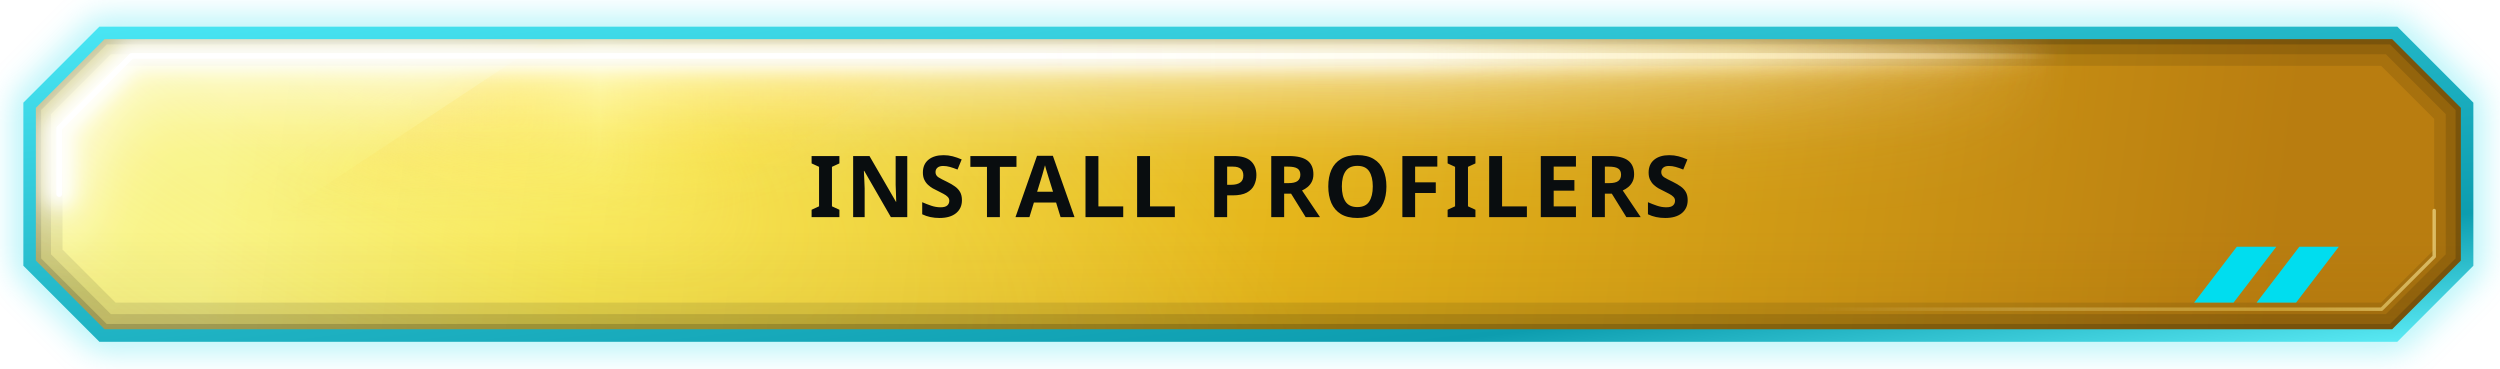
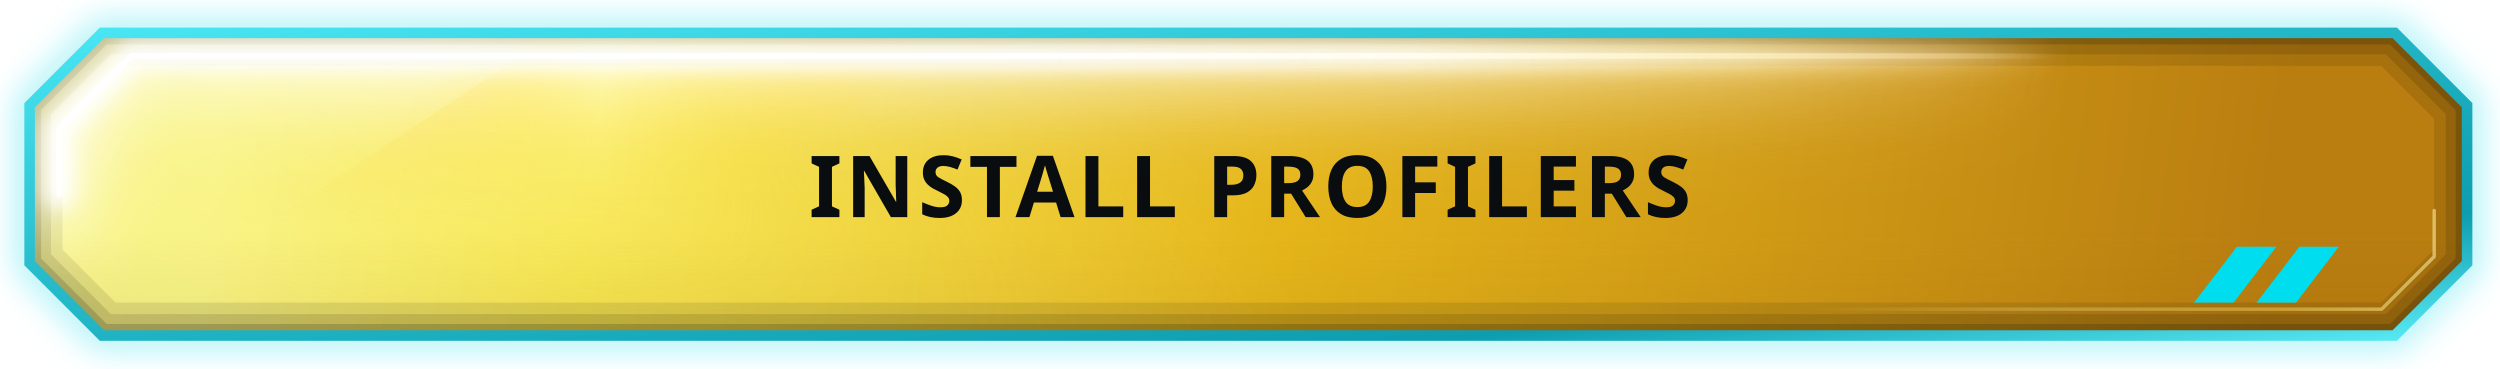
<svg xmlns="http://www.w3.org/2000/svg" width="760" height="112" viewBox="0 0 760 112" fill="none">
  <defs>
    <path id="buttonShape" d="M31 10H728L750 32V80L728 102H31L9 80V32L31 10Z" />
    <linearGradient id="insetHighlight" x1="18" y1="18" x2="625" y2="18" gradientUnits="userSpaceOnUse">
      <stop offset="0" stop-color="#FFFFFF" stop-opacity="1" />
      <stop offset="0.49" stop-color="#FFFFFF" stop-opacity="1" />
      <stop offset="0.68" stop-color="#FFFDF0" stop-opacity="0.97" />
      <stop offset="0.84" stop-color="#FFF4CB" stop-opacity="0.69" />
      <stop offset="0.94" stop-color="#FFECC1" stop-opacity="0.32" />
      <stop offset="1" stop-color="#FFECC1" stop-opacity="0" />
    </linearGradient>
    <filter id="insetHalo" x="-30%" y="-100%" width="190%" height="300%" color-interpolation-filters="sRGB">
      <feGaussianBlur stdDeviation="3.1" />
    </filter>
    <filter id="nearWhiteGlow" x="-40%" y="-130%" width="210%" height="360%" color-interpolation-filters="sRGB">
      <feGaussianBlur stdDeviation="2.15" />
    </filter>
    <filter id="wideLineGlow" x="-50%" y="-200%" width="220%" height="500%" color-interpolation-filters="sRGB">
      <feGaussianBlur stdDeviation="11 16" />
    </filter>
    <filter id="mediumLineGlow" x="-45%" y="-150%" width="200%" height="400%" color-interpolation-filters="sRGB">
      <feGaussianBlur stdDeviation="6.2 9" />
    </filter>
    <linearGradient id="bodyGradient" x1="70" y1="18" x2="690" y2="100" gradientUnits="userSpaceOnUse">
      <stop offset="0%" stop-color="#F8F487" />
      <stop offset="18%" stop-color="#F5E548" />
      <stop offset="52%" stop-color="#E5B51A" />
      <stop offset="100%" stop-color="#B97D10" />
    </linearGradient>
    <radialGradient id="topLight" cx="0" cy="0" r="1" gradientUnits="userSpaceOnUse" gradientTransform="translate(120 16) rotate(28) scale(330 120)">
      <stop offset="0%" stop-color="#FFF8BE" stop-opacity="0.45" />
      <stop offset="38%" stop-color="#FFF18A" stop-opacity="0.18" />
      <stop offset="100%" stop-color="#FFF18A" stop-opacity="0" />
    </radialGradient>
    <linearGradient id="diagonalSheen" gradientUnits="userSpaceOnUse" x1="30" y1="22" x2="293" y2="22">
      <stop offset="0%" stop-color="#CC8400" stop-opacity="0" />
      <stop offset="14%" stop-color="#D68D00" stop-opacity="0.16" />
      <stop offset="30%" stop-color="#F9BA00" stop-opacity="0.24" />
      <stop offset="48%" stop-color="#FFE326" stop-opacity="0.48" />
      <stop offset="58%" stop-color="#FFF777" stop-opacity="0.68" />
      <stop offset="72%" stop-color="#FFE630" stop-opacity="0.32" />
      <stop offset="90%" stop-color="#FFC40B" stop-opacity="0.09" />
      <stop offset="100%" stop-color="#FFC40B" stop-opacity="0" />
    </linearGradient>
    <linearGradient id="sheenAura" gradientUnits="userSpaceOnUse" x1="0" y1="0" x2="1" y2="0">
      <stop offset="0%" stop-color="#F8AF00" stop-opacity="0" />
      <stop offset="45%" stop-color="#FFD300" stop-opacity="0.23" />
      <stop offset="65%" stop-color="#FFF51F" stop-opacity="0.30" />
      <stop offset="100%" stop-color="#FFD300" stop-opacity="0" />
    </linearGradient>
    <filter id="sheenSoftGlow" x="-20%" y="-70%" width="140%" height="240%" color-interpolation-filters="sRGB">
      <feGaussianBlur stdDeviation="8" />
    </filter>
    <linearGradient id="sheenVerticalFade" gradientUnits="userSpaceOnUse" x1="0" y1="10" x2="0" y2="69">
      <stop offset="0%" stop-color="white" stop-opacity="0.96" />
      <stop offset="25%" stop-color="white" stop-opacity="0.82" />
      <stop offset="52%" stop-color="white" stop-opacity="0.38" />
      <stop offset="85%" stop-color="white" stop-opacity="0.07" />
      <stop offset="100%" stop-color="white" stop-opacity="0" />
    </linearGradient>
    <mask id="stripeFade" maskUnits="userSpaceOnUse" x="0" y="0" width="760" height="112" style="mask-type:alpha">
      <rect x="0" y="0" width="760" height="112" fill="url(#sheenVerticalFade)" />
    </mask>
    <clipPath id="buttonClip">
      <use href="#buttonShape" />
    </clipPath>
    <clipPath id="shellClip">
      <use href="#buttonShape" />
    </clipPath>
    <linearGradient id="lowerRightLine" x1="550" y1="94" x2="740" y2="94" gradientUnits="userSpaceOnUse">
      <stop offset="0%" stop-color="#FFF0A3" stop-opacity="0" />
      <stop offset="35%" stop-color="#FFF0A3" stop-opacity="0.24" />
      <stop offset="75%" stop-color="#FFE66D" stop-opacity="0.40" />
      <stop offset="100%" stop-color="#FFF1A4" stop-opacity="0.56" />
    </linearGradient>
    <linearGradient id="lowerShade" x1="0" y1="112" x2="0" y2="70" gradientUnits="userSpaceOnUse">
      <stop offset="0%" stop-color="#7F5708" stop-opacity="0.12" />
      <stop offset="100%" stop-color="#7F5708" stop-opacity="0" />
    </linearGradient>
    <linearGradient id="outline" x1="0%" y1="0%" x2="100%" y2="100%">
      <stop offset="0%" stop-color="#49E6F4" />
      <stop offset="40%" stop-color="#27BCCC" />
      <stop offset="80%" stop-color="#0D9DAF" />
      <stop offset="100%" stop-color="#5AEAF4" />
    </linearGradient>
    <filter id="rimGlow" x="-10%" y="-60%" width="120%" height="220%">
      <feGaussianBlur stdDeviation="4.8" />
    </filter>
  </defs>
  <use href="#buttonShape" fill="none" stroke="#00DBED" stroke-width="8.4" filter="url(#rimGlow)" stroke-opacity=".34" />
  <use href="#buttonShape" fill="url(#bodyGradient)" />
  <use href="#buttonShape" fill="url(#topLight)" />
  <use href="#buttonShape" fill="url(#lowerShade)" />
  <g clip-path="url(#buttonClip)" mask="url(#stripeFade)">
    <path d="M169 10H293L155 102H30Z" fill="#FFD51C" opacity="0.42" filter="url(#sheenSoftGlow)" />
    <path d="M169 10H293L155 102H30Z" fill="url(#diagonalSheen)" />
  </g>
  <g clip-path="url(#buttonClip)" fill="none" stroke="#030608" stroke-linejoin="round">
    <use href="#buttonShape" stroke-width="20" stroke-opacity=".10" />
    <use href="#buttonShape" stroke-width="13" stroke-opacity=".12" />
    <use href="#buttonShape" stroke-width="7" stroke-opacity=".17" />
  </g>
  <g clip-path="url(#shellClip)" fill="none" stroke="url(#insetHighlight)" stroke-linecap="round" stroke-linejoin="round">
    <path d="M18 59V39L40 17H625" stroke-width="29" opacity="0.39" filter="url(#wideLineGlow)" />
    <path d="M18 59V39L40 17H625" stroke-width="19" opacity="0.45" filter="url(#mediumLineGlow)" />
    <path d="M18 59V39L40 17H625" stroke-width="9.6" opacity="0.75" filter="url(#insetHalo)" />
    <path d="M18 59V39L40 17H625" stroke-width="4.8" opacity="0.76" filter="url(#nearWhiteGlow)" />
  </g>
  <path d="M18 59V39L40 17H625" stroke="url(#insetHighlight)" stroke-width="1.72" fill="none" stroke-linecap="round" stroke-linejoin="round" />
  <path d="M550 94H724L740 78V64" stroke="url(#lowerRightLine)" stroke-width="1.05" stroke-linecap="round" stroke-linejoin="round" />
-   <use href="#buttonShape" fill="none" stroke="url(#outline)" stroke-width="3.8" />
+   <use href="#buttonShape" fill="none" stroke="url(#outline)" stroke-width="3.2" />
  <path d="M667 92L680 75H692L679 92H667Z" fill="#00DDEF" />
  <path d="M686 92L699 75H711L698 92H686Z" fill="#00DDEF" />
  <text x="380" y="66" text-anchor="middle" font-family="Rajdhani, Oxanium, Arial Narrow, sans-serif" font-size="26" font-weight="700" letter-spacing="1.0" fill="#090D0F">INSTALL PROFILERS</text>
</svg>
